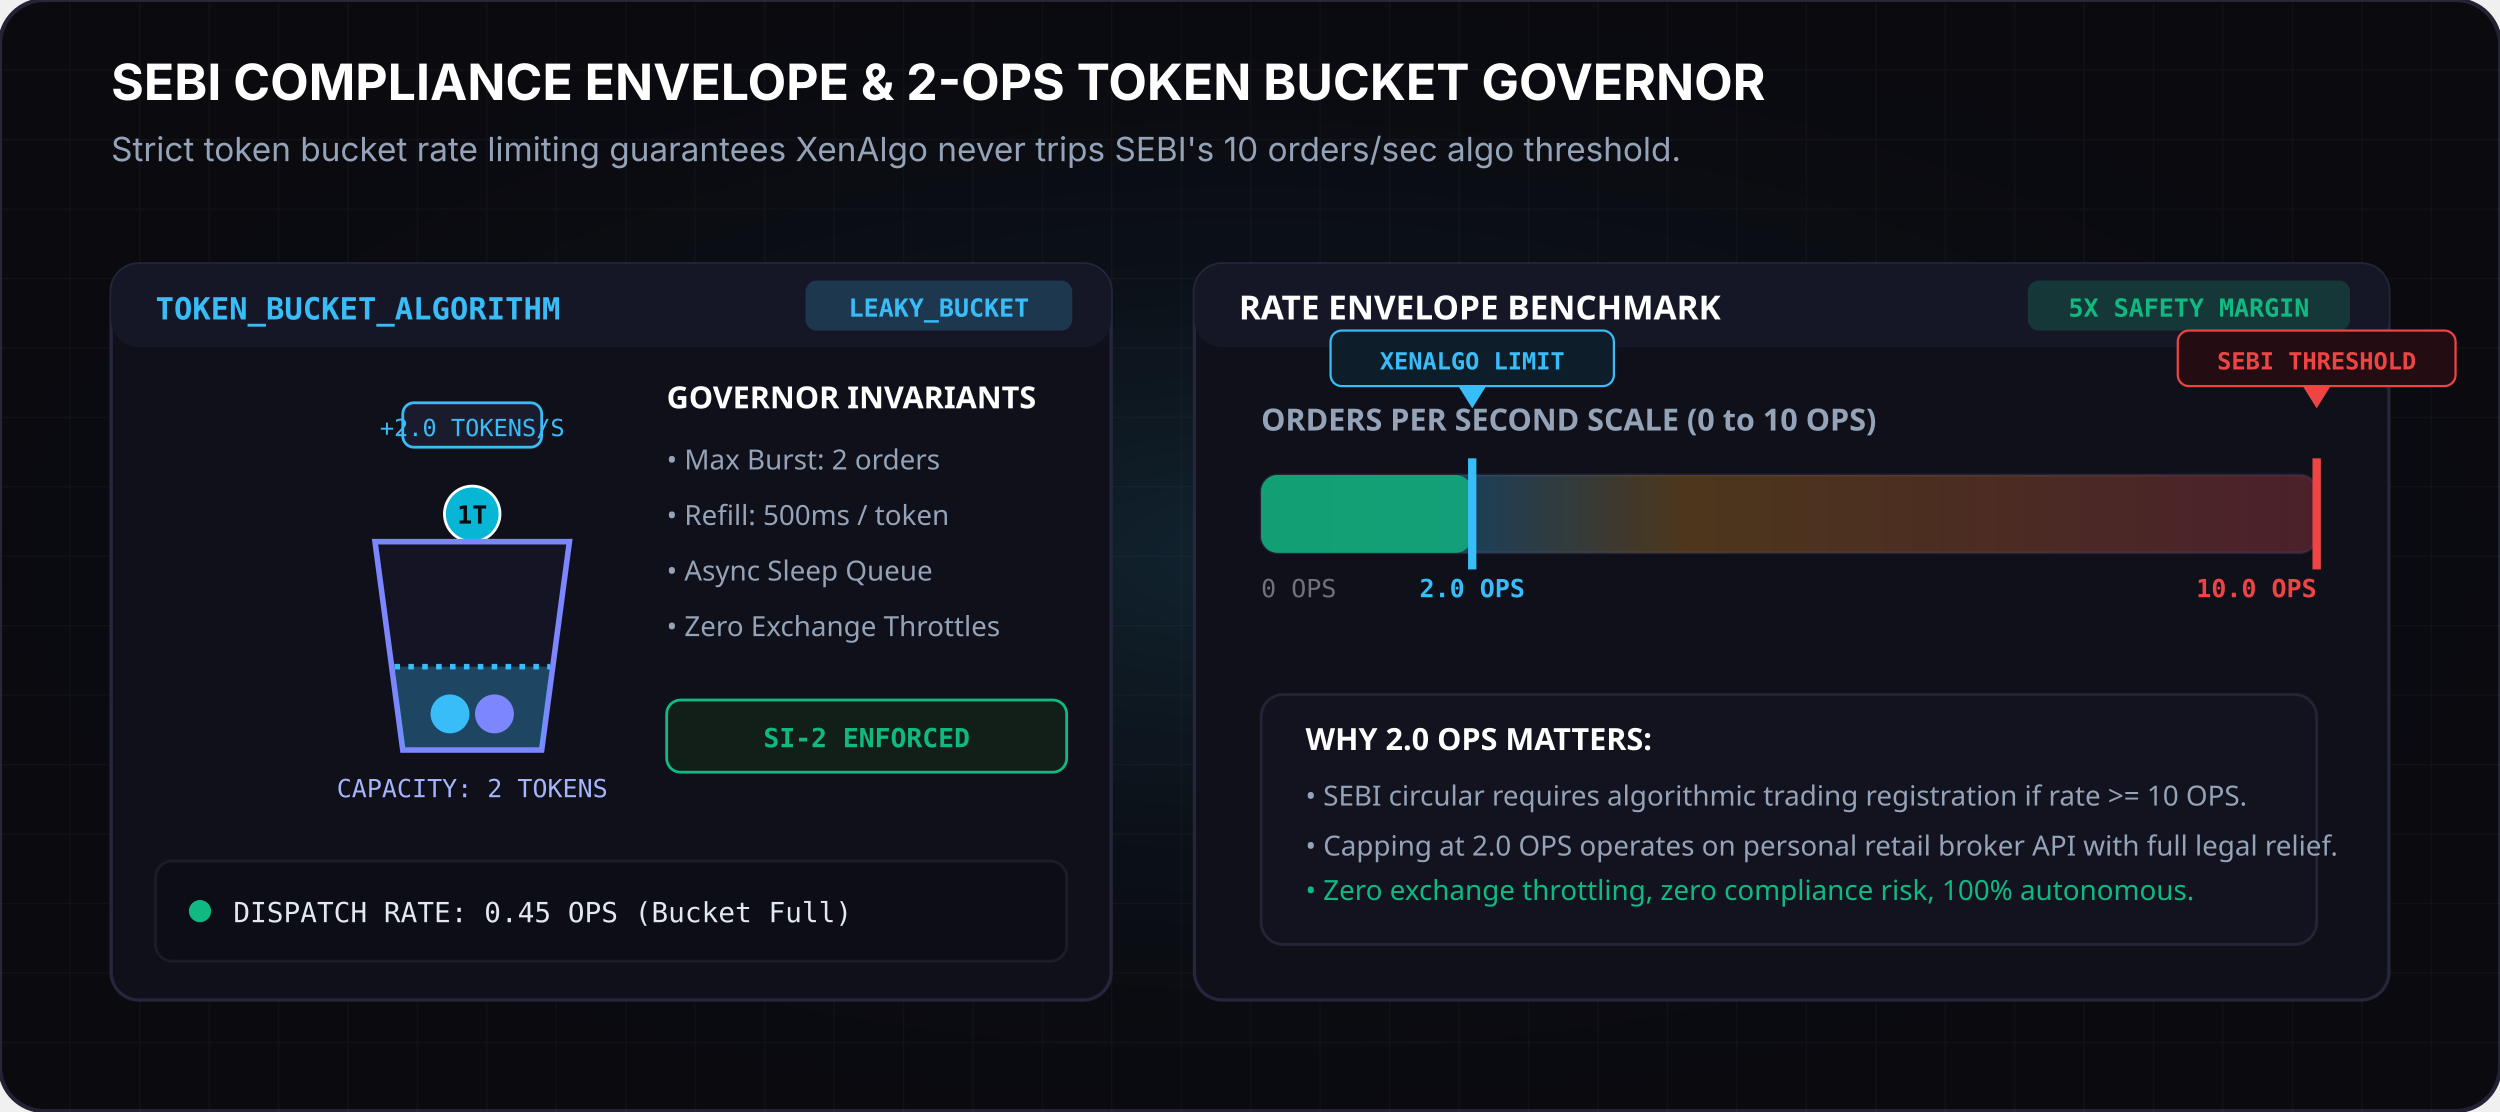
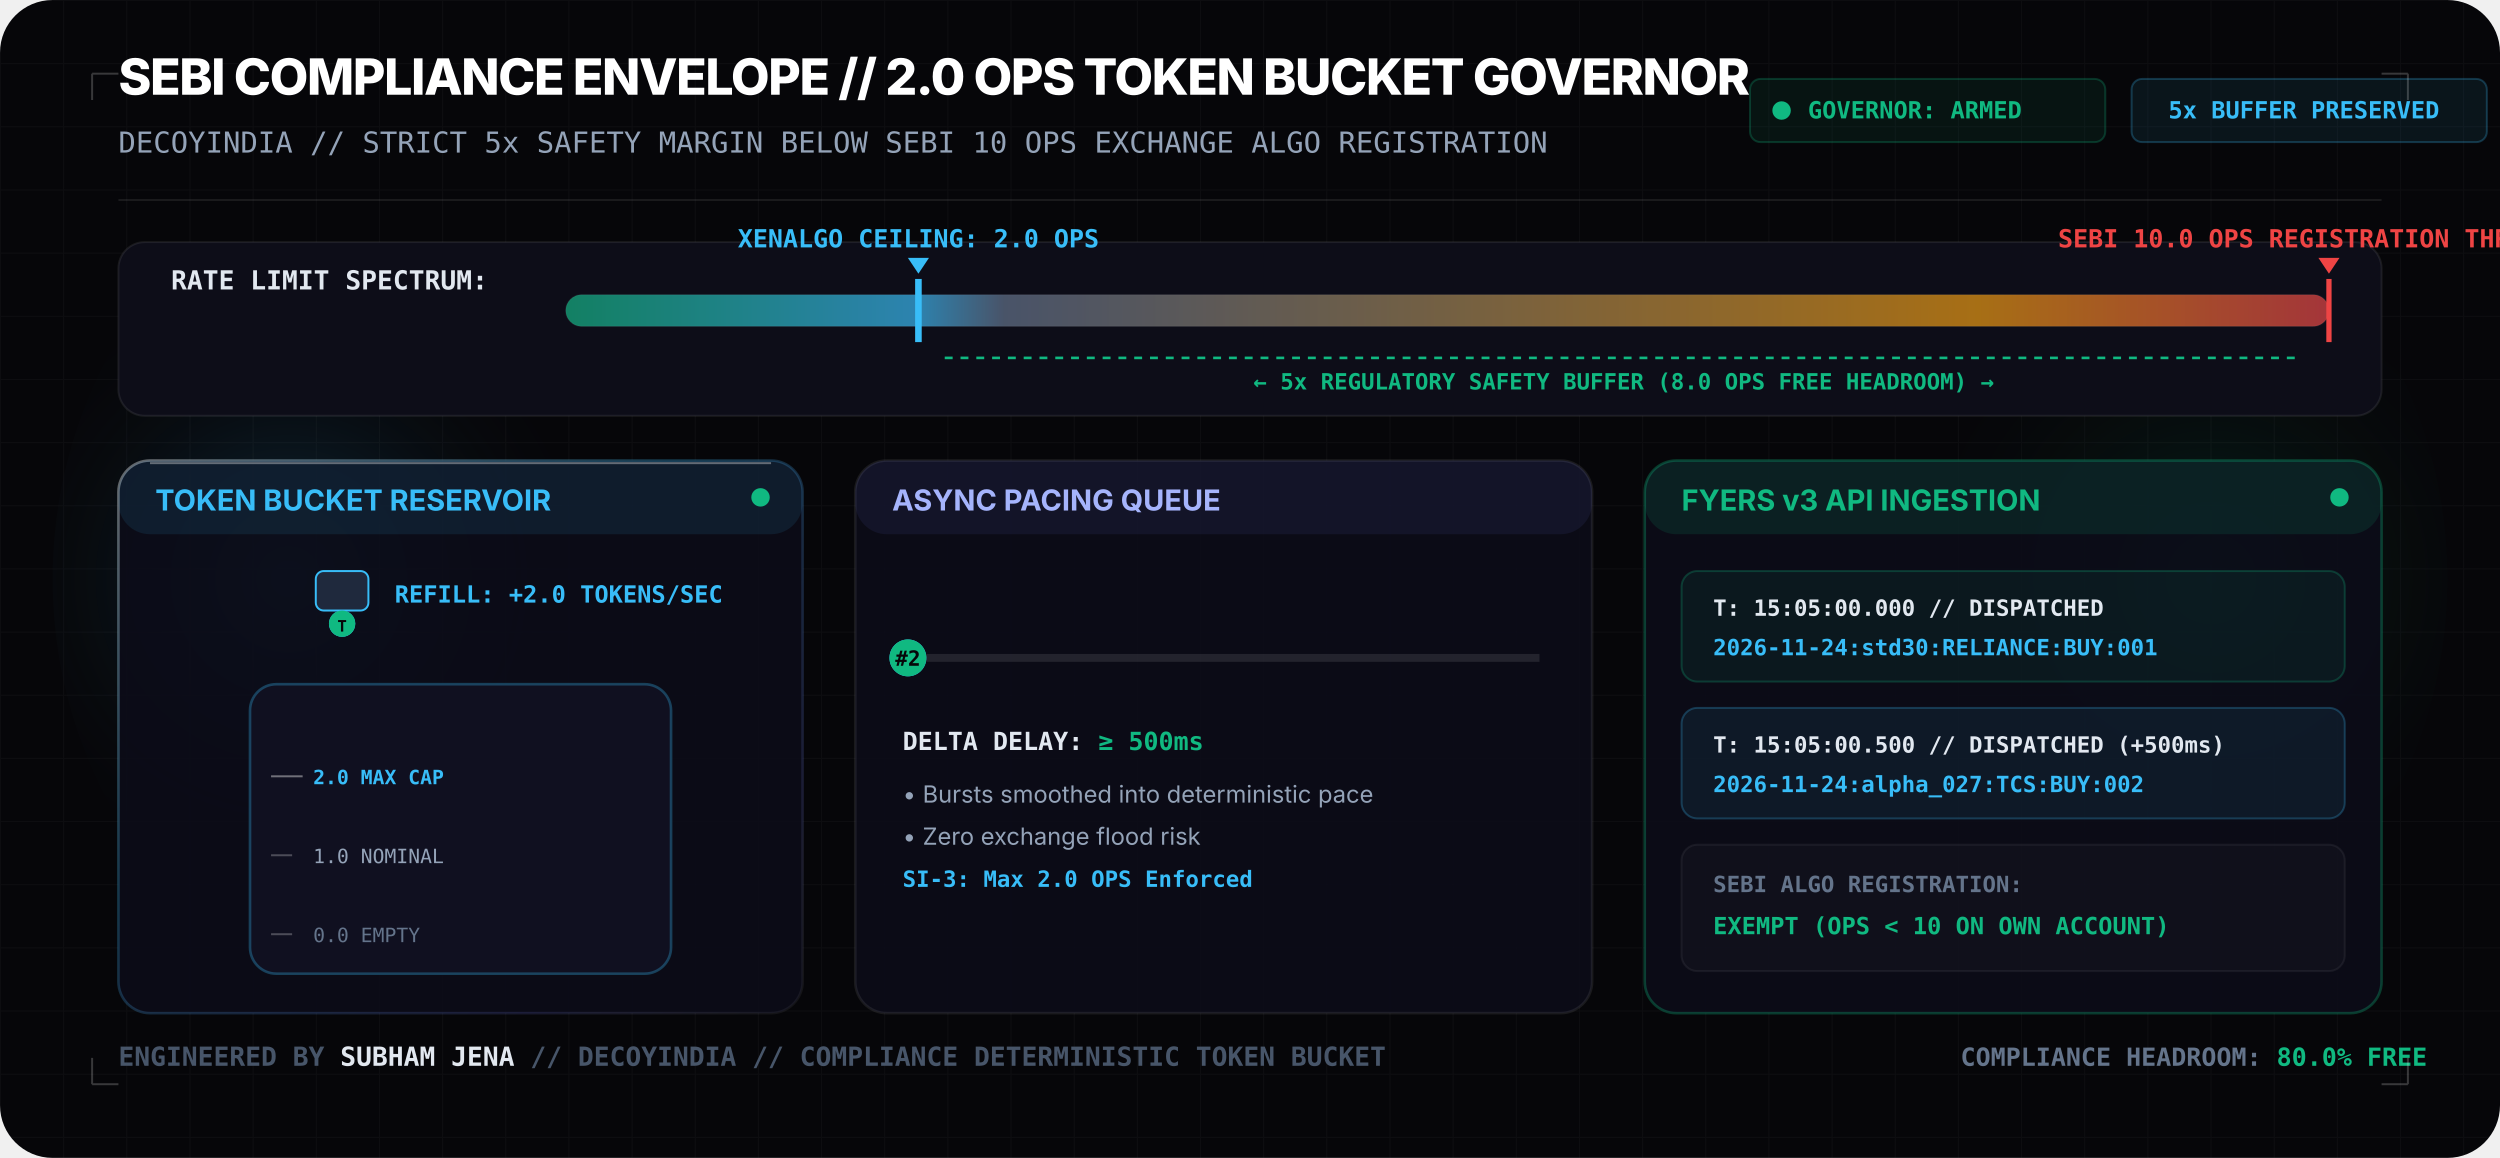
- <svg xmlns="http://www.w3.org/2000/svg" viewBox="0 0 900 400" width="100%" height="auto">
+ <svg xmlns="http://www.w3.org/2000/svg" viewBox="0 0 950 440" width="100%" height="auto">
  <defs>
-     <radialGradient id="govGlow" cx="50%" cy="50%" r="55%">
-       <stop offset="0%" stop-color="#38BDF8" stop-opacity="0.14" />
-       <stop offset="100%" stop-color="#0A0A0F" stop-opacity="0" />
+     <radialGradient id="govSpot1" cx="25%" cy="50%" r="55%">
+       <stop offset="0%" stop-color="#38BDF8" stop-opacity="0.22" />
+       <stop offset="60%" stop-color="#060609" stop-opacity="0" />
    </radialGradient>
-     <linearGradient id="safetyMeterGrad" x1="0%" y1="0%" x2="100%" y2="0%">
+     <radialGradient id="govSpot2" cx="75%" cy="50%" r="55%">
+       <stop offset="0%" stop-color="#10B981" stop-opacity="0.18" />
+       <stop offset="60%" stop-color="#060609" stop-opacity="0" />
+     </radialGradient>
+     <linearGradient id="flaskGlassGrad" x1="0%" y1="0%" x2="100%" y2="100%">
+       <stop offset="0%" stop-color="#FFFFFF" stop-opacity="0.09" />
+       <stop offset="40%" stop-color="#FFFFFF" stop-opacity="0.02" />
+       <stop offset="100%" stop-color="#38BDF8" stop-opacity="0.05" />
+     </linearGradient>
+     <linearGradient id="flaskBorderGrad" x1="0%" y1="0%" x2="100%" y2="100%">
+       <stop offset="0%" stop-color="#FFFFFF" stop-opacity="0.38" />
+       <stop offset="40%" stop-color="#38BDF8" stop-opacity="0.25" />
+       <stop offset="80%" stop-color="#7C86FF" stop-opacity="0.15" />
+       <stop offset="100%" stop-color="#FFFFFF" stop-opacity="0.05" />
+     </linearGradient>
+     <linearGradient id="tokenFluidGrad" x1="0%" y1="0%" x2="0%" y2="100%">
+       <stop offset="0%" stop-color="#38BDF8" stop-opacity="0.6" />
+       <stop offset="50%" stop-color="#0284C7" stop-opacity="0.4" />
+       <stop offset="100%" stop-color="#0F172A" stop-opacity="0.9" />
+     </linearGradient>
+     <linearGradient id="sebiMeterGrad" x1="0%" y1="0%" x2="100%" y2="0%">
      <stop offset="0%" stop-color="#10B981" />
      <stop offset="20%" stop-color="#38BDF8" />
-       <stop offset="40%" stop-color="#F59E0B" />
+       <stop offset="25%" stop-color="#64748B" />
+       <stop offset="80%" stop-color="#F59E0B" />
      <stop offset="100%" stop-color="#EF4444" />
    </linearGradient>
-     <pattern id="govGrid" width="25" height="25" patternUnits="userSpaceOnUse">
-       <path d="M 25 0 L 0 0 0 25" fill="none" stroke="rgba(255,255,255,0.03)" stroke-width="1" />
+     <pattern id="govGrid" width="24" height="24" patternUnits="userSpaceOnUse">
+       <path d="M 24 0 L 0 0 0 24" fill="none" stroke="rgba(255,255,255,0.03)" stroke-width="0.75" />
    </pattern>
+     <clipPath id="flaskClip">
+       <rect x="0" y="0" width="160" height="200" rx="14" />
+     </clipPath>
  </defs>
  <style>
-     @keyframes tokenDrop {
+     /* Kinetic Token Drops and Fluid Sloshing */
+     @keyframes tokenDropFlow {
      0% { transform: translateY(-40px); opacity: 0; }
      20% { opacity: 1; }
      80% { opacity: 1; }
-       100% { transform: translateY(40px); opacity: 0; }
-     }
-     @keyframes pulseMeter {
-       0%, 100% { filter: drop-shadow(0 0 2px #38BDF8); }
-       50% { filter: drop-shadow(0 0 8px #38BDF8); }
-     }
-     @keyframes burstGlow {
-       0%, 100% { opacity: 0.8; }
-       50% { opacity: 0.3; }
+       100% { transform: translateY(45px); opacity: 0; }
+     }
+     @keyframes orderPaceStream {
+       0% { transform: translateX(0px); opacity: 0; }
+       15% { opacity: 1; }
+       85% { opacity: 1; }
+       100% { transform: translateX(240px); opacity: 0; }
+     }
+     @keyframes meterSweepPulse {
+       0%, 100% { filter: drop-shadow(0 0 4px #38BDF8); }
+       50% { filter: drop-shadow(0 0 12px #38BDF8); }
+     }
+     @keyframes beaconBlinkFast {
+       0%, 100% { opacity: 1; filter: drop-shadow(0 0 5px #10B981); }
+       50% { opacity: 0.35; filter: none; }
    }

-     .dropping-token {
-       animation: tokenDrop 2.2s cubic-bezier(0.4, 0, 0.2, 1) infinite;
-     }
-     .meter-glow {
-       animation: pulseMeter 3s ease-in-out infinite;
-     }
-     .badge-pulse {
-       animation: burstGlow 2s ease-in-out infinite;
-     }
+     .drop-token-1 { animation: tokenDropFlow 1.8s cubic-bezier(0.16, 1, 0.3, 1) infinite; }
+     .drop-token-2 { animation: tokenDropFlow 1.8s cubic-bezier(0.16, 1, 0.3, 1) 0.9s infinite; }
+     .paced-order-1 { animation: orderPaceStream 2.5s cubic-bezier(0.16, 1, 0.3, 1) infinite; }
+     .paced-order-2 { animation: orderPaceStream 2.5s cubic-bezier(0.16, 1, 0.3, 1) 1.25s infinite; }
+     .gauge-pulse { animation: meterSweepPulse 2.8s ease-in-out infinite; }
+     .green-flash { animation: beaconBlinkFast 1.6s ease-in-out infinite; }

    @media (prefers-reduced-motion: reduce) {
-       .dropping-token, .meter-glow, .badge-pulse {
+       .drop-token-1, .drop-token-2, .paced-order-1, .paced-order-2,
+       .gauge-pulse, .green-flash {
        animation: none !important;
      }
    }
  </style>
-   <rect width="900" height="400" rx="16" fill="#0A0A0F" stroke="#222234" stroke-width="1.5" />
-   <rect width="900" height="400" fill="url(#govGrid)" rx="16" />
-   <rect width="900" height="400" fill="url(#govGlow)" rx="16" />
-   <g transform="translate(40, 36)">
-     <text font-family="'Segoe UI', 'Inter', -apple-system, sans-serif" font-weight="700" font-size="18" fill="#FFFFFF">
-       SEBI COMPLIANCE ENVELOPE &amp; 2-OPS TOKEN BUCKET GOVERNOR
-     </text>
-     <text y="22" font-family="'Segoe UI', 'Inter', -apple-system, sans-serif" font-weight="400" font-size="12" fill="#94A3B8">
-       Strict token bucket rate limiting guarantees XenAlgo never trips SEBI's 10 orders/sec algo threshold.
-     </text>
-   </g>
-   <g transform="translate(40, 95)">
-     <rect width="360" height="265" rx="10" fill="#0F101A" stroke="#25253C" stroke-width="1.2" />
-     <rect width="360" height="30" rx="10" fill="#161726" />
-     <text x="16" y="20" font-family="'Cascadia Code', monospace" font-size="11" font-weight="700" fill="#38BDF8">TOKEN_BUCKET_ALGORITHM</text>
-     <rect x="250" y="6" width="96" height="18" rx="4" fill="rgba(56,189,248,0.2)" />
-     <text x="298" y="19" text-anchor="middle" font-family="'Cascadia Code', monospace" font-size="9" font-weight="700" fill="#38BDF8">LEAKY_BUCKET</text>
-     <g transform="translate(80, 50)">
-       <rect x="25" y="0" width="50" height="16" rx="4" fill="#1A1B2C" stroke="#38BDF8" stroke-width="1" />
-       <text x="50" y="12" text-anchor="middle" font-family="'Cascadia Code', monospace" font-size="8.5" fill="#38BDF8">+2.0 TOKENS/S</text>
-       <g class="dropping-token" transform="translate(50, 40)">
-         <circle cx="0" cy="0" r="10" fill="#06B6D4" stroke="#FFFFFF" stroke-width="1" />
-         <text x="0" y="3.5" text-anchor="middle" font-family="'Cascadia Code', monospace" font-size="9" font-weight="700" fill="#0A0A0F">1T</text>
-       </g>
-       <path d="M 15 50 L 25 125 L 75 125 L 85 50 Z" fill="#141424" stroke="#7C86FF" stroke-width="2" />
-       <path d="M 22 95 L 25 124 L 75 124 L 78 95 Z" fill="rgba(56,189,248,0.3)" />
-       <line x1="22" y1="95" x2="78" y2="95" stroke="#38BDF8" stroke-width="2" stroke-dasharray="2 3" />
-       <circle cx="42" cy="112" r="7" fill="#38BDF8" />
-       <circle cx="58" cy="112" r="7" fill="#7C86FF" />
-       <text x="50" y="142" text-anchor="middle" font-family="'Cascadia Code', monospace" font-size="9" fill="#A5B4FC">CAPACITY: 2 TOKENS</text>
-     </g>
-     <g transform="translate(200, 52)">
-       <text font-family="'Segoe UI', sans-serif" font-weight="700" font-size="11" fill="#FFFFFF">GOVERNOR INVARIANTS</text>
-       <text y="22" font-family="'Segoe UI', sans-serif" font-size="10" fill="#94A3B8">• Max Burst: 2 orders</text>
-       <text y="42" font-family="'Segoe UI', sans-serif" font-size="10" fill="#94A3B8">• Refill: 500ms / token</text>
-       <text y="62" font-family="'Segoe UI', sans-serif" font-size="10" fill="#94A3B8">• Async Sleep Queue</text>
-       <text y="82" font-family="'Segoe UI', sans-serif" font-size="10" fill="#94A3B8">• Zero Exchange Throttles</text>
-       <rect y="105" width="144" height="26" rx="5" fill="#121F18" stroke="#10B981" stroke-width="1" />
-       <text x="72" y="122" text-anchor="middle" font-family="'Cascadia Code', monospace" font-size="9.5" font-weight="700" fill="#10B981">SI-2 ENFORCED</text>
-     </g>
-     <g transform="translate(16, 215)">
-       <rect width="328" height="36" rx="6" fill="#0C0D16" stroke="rgba(255,255,255,0.06)" stroke-width="1" />
-       <circle cx="16" cy="18" r="4" fill="#10B981" />
-       <text x="28" y="22" font-family="'Cascadia Code', monospace" font-size="10" fill="#E2E8F0">DISPATCH RATE: 0.45 OPS (Bucket Full)</text>
-     </g>
-   </g>
-   <g transform="translate(430, 95)">
-     <rect width="430" height="265" rx="10" fill="#0F101A" stroke="#25253C" stroke-width="1.2" />
-     <rect width="430" height="30" rx="10" fill="#161726" />
-     <text x="16" y="20" font-family="'Segoe UI', sans-serif" font-weight="700" font-size="12" fill="#FFFFFF">RATE ENVELOPE BENCHMARK</text>
-     <rect x="300" y="6" width="116" height="18" rx="4" fill="rgba(16,185,129,0.2)" />
-     <text x="358" y="19" text-anchor="middle" font-family="'Cascadia Code', monospace" font-size="9" font-weight="700" fill="#10B981">5X SAFETY MARGIN</text>
-     <g transform="translate(24, 60)">
-       <text font-family="'Segoe UI', sans-serif" font-size="11" font-weight="600" fill="#94A3B8">ORDERS PER SECOND SCALE (0 to 10 OPS)</text>
-       <rect y="16" width="380" height="28" rx="6" fill="#141422" stroke="#222234" stroke-width="1" />
-       <rect y="16" width="380" height="28" rx="6" fill="url(#safetyMeterGrad)" opacity="0.25" />
-       <rect y="16" width="76" height="28" rx="6" fill="#10B981" opacity="0.8" />
-       <line class="meter-glow" x1="76" y1="10" x2="76" y2="50" stroke="#38BDF8" stroke-width="3" />
-       <line x1="380" y1="10" x2="380" y2="50" stroke="#EF4444" stroke-width="3" />
-       <text x="0" y="60" font-family="'Cascadia Code', monospace" font-size="9" fill="#71717A">0 OPS</text>
-       <text x="76" y="60" text-anchor="middle" font-family="'Cascadia Code', monospace" font-size="9" font-weight="700" fill="#38BDF8">2.0 OPS</text>
-       <text x="380" y="60" text-anchor="end" font-family="'Cascadia Code', monospace" font-size="9" font-weight="700" fill="#EF4444">10.0 OPS</text>
-       <g transform="translate(60, -22)">
-         <polygon points="16,14 11,6 21,6" fill="#38BDF8" />
-         <rect x="-35" y="-14" width="102" height="20" rx="4" fill="#0D1E2A" stroke="#38BDF8" stroke-width="0.8" />
-         <text x="16" y="0" text-anchor="middle" font-family="'Cascadia Code', monospace" font-size="8.5" font-weight="700" fill="#38BDF8">XENALGO LIMIT</text>
-       </g>
-       <g transform="translate(365, -22)">
-         <polygon points="15,14 10,6 20,6" fill="#EF4444" />
-         <rect x="-35" y="-14" width="100" height="20" rx="4" fill="#240D12" stroke="#EF4444" stroke-width="0.8" />
-         <text x="15" y="0" text-anchor="middle" font-family="'Cascadia Code', monospace" font-size="8.5" font-weight="700" fill="#EF4444">SEBI THRESHOLD</text>
-       </g>
-     </g>
-     <g transform="translate(24, 155)">
-       <rect width="380" height="90" rx="8" fill="#131320" stroke="#242436" stroke-width="1" />
-       <g transform="translate(16, 20)">
-         <text font-family="'Segoe UI', sans-serif" font-weight="700" font-size="11" fill="#FFFFFF">WHY 2.0 OPS MATTERS:</text>
-         <text y="20" font-family="'Segoe UI', sans-serif" font-size="10" fill="#94A3B8">
-           • SEBI circular requires algorithmic trading registration if rate &gt;= 10 OPS.
-         </text>
-         <text y="38" font-family="'Segoe UI', sans-serif" font-size="10" fill="#94A3B8">
-           • Capping at 2.0 OPS operates on personal retail broker API with full legal relief.
-         </text>
-         <text y="54" font-family="'Segoe UI', sans-serif" font-size="10" fill="#10B981">
-           • Zero exchange throttling, zero compliance risk, 100% autonomous.
-         </text>
-       </g>
-     </g>
+   <rect width="950" height="440" fill="#060609" rx="20" />
+   <rect width="950" height="440" fill="url(#govGrid)" rx="20" />
+   <circle cx="200" cy="220" r="180" fill="url(#govSpot1)" />
+   <circle cx="750" cy="220" r="180" fill="url(#govSpot2)" />
+   <g transform="translate(45, 36)">
+     <text font-family="'Inter', -apple-system, sans-serif" font-size="19" font-weight="800" fill="#FFFFFF" letter-spacing="-0.5px">
+       SEBI COMPLIANCE ENVELOPE // 2.0 OPS TOKEN BUCKET GOVERNOR
+     </text>
+     <text y="22" font-family="'JetBrains Mono', monospace" font-size="11" font-weight="500" fill="#94A3B8">
+       DECOYINDIA // STRICT 5x SAFETY MARGIN BELOW SEBI 10 OPS EXCHANGE ALGO REGISTRATION
+     </text>
+     <g transform="translate(620, -6)">
+       <rect x="0" y="0" width="135" height="24" rx="4" fill="rgba(16,185,129,0.08)" stroke="rgba(16,185,129,0.25)" stroke-width="0.75" />
+       <circle class="green-flash" cx="12" cy="12" r="3.5" fill="#10B981" />
+       <text x="22" y="15" font-family="'JetBrains Mono', monospace" font-size="9" font-weight="700" fill="#10B981">GOVERNOR: ARMED</text>
+       <rect x="145" y="0" width="135" height="24" rx="4" fill="rgba(56,189,248,0.08)" stroke="rgba(56,189,248,0.25)" stroke-width="0.75" />
+       <text x="14" y="15" transform="translate(145,0)" font-family="'JetBrains Mono', monospace" font-size="9" font-weight="700" fill="#38BDF8">5x BUFFER PRESERVED</text>
+     </g>
+   </g>
+   <line x1="45" y1="76" x2="905" y2="76" stroke="rgba(255,255,255,0.08)" stroke-width="0.75" />
+   <g transform="translate(45, 92)">
+     <rect width="860" height="66" rx="10" fill="#0D0D18" stroke="rgba(255,255,255,0.08)" stroke-width="0.75" />
+     <g transform="translate(20, 18)">
+       <text font-family="'JetBrains Mono', monospace" font-size="10" font-weight="700" fill="#E2E8F0">
+         RATE LIMIT SPECTRUM:
+       </text>
+       <rect x="150" y="2" width="670" height="12" rx="6" fill="#181828" stroke="rgba(255,255,255,0.06)" stroke-width="0.5" />
+       <rect x="150" y="2" width="670" height="12" rx="6" fill="url(#sebiMeterGrad)" opacity="0.65" />
+       <line class="gauge-pulse" x1="284" y1="-4" x2="284" y2="20" stroke="#38BDF8" stroke-width="2.5" />
+       <polygon points="284,-6 280,-12 288,-12" fill="#38BDF8" />
+       <text x="284" y="-16" text-anchor="middle" font-family="'JetBrains Mono', monospace" font-size="9.5" font-weight="800" fill="#38BDF8">
+         XENALGO CEILING: 2.0 OPS
+       </text>
+       <line x1="294" y1="26" x2="810" y2="26" stroke="#10B981" stroke-width="1" stroke-dasharray="3 3" />
+       <text x="552" y="38" text-anchor="middle" font-family="'JetBrains Mono', monospace" font-size="8.5" font-weight="600" fill="#10B981">
+         ← 5x REGULATORY SAFETY BUFFER (8.0 OPS FREE HEADROOM) →
+       </text>
+       <line x1="820" y1="-4" x2="820" y2="20" stroke="#EF4444" stroke-width="2" />
+       <polygon points="820,-6 816,-12 824,-12" fill="#EF4444" />
+       <text x="820" y="-16" text-anchor="middle" font-family="'JetBrains Mono', monospace" font-size="9.5" font-weight="800" fill="#EF4444">
+         SEBI 10.0 OPS REGISTRATION THRESHOLD
+       </text>
+     </g>
+   </g>
+   <g transform="translate(45, 175)">
+     <g transform="translate(0, 0)">
+       <rect width="260" height="210" rx="12" fill="#0C0C18" fill-opacity="0.88" stroke="url(#flaskBorderGrad)" stroke-width="1" />
+       <rect width="260" height="28" rx="12" fill="rgba(56,189,248,0.1)" />
+       <path d="M 12 1 L 248 1" stroke="#FFFFFF" stroke-opacity="0.35" stroke-width="0.75" />
+       <text x="14" y="19" font-family="'Inter', sans-serif" font-size="11" font-weight="700" fill="#38BDF8">
+         TOKEN BUCKET RESERVOIR
+       </text>
+       <circle cx="244" cy="14" r="3.5" fill="#10B981" />
+       <g transform="translate(50, 42)">
+         <rect x="25" y="0" width="20" height="15" rx="3" fill="#1F293D" stroke="#38BDF8" stroke-width="0.75" />
+         <text x="55" y="12" font-family="'JetBrains Mono', monospace" font-size="9" font-weight="700" fill="#38BDF8">
+           REFILL: +2.0 TOKENS/SEC
+         </text>
+         <g class="drop-token-1">
+           <circle cx="35" cy="20" r="5" fill="#38BDF8" />
+           <text x="35" y="23" text-anchor="middle" font-family="'JetBrains Mono', monospace" font-size="6" font-weight="800" fill="#060609">T</text>
+         </g>
+         <g class="drop-token-2">
+           <circle cx="35" cy="20" r="5" fill="#10B981" />
+           <text x="35" y="23" text-anchor="middle" font-family="'JetBrains Mono', monospace" font-size="6" font-weight="800" fill="#060609">T</text>
+         </g>
+       </g>
+       <g transform="translate(50, 85)">
+         <rect width="160" height="110" rx="10" fill="#101020" stroke="rgba(56,189,248,0.3)" stroke-width="1" />
+         <g clip-path="url(#flaskClip)">
+           <path fill="url(#tokenFluidGrad)">
+             <animate attributeName="d" dur="3.5s" repeatCount="indefinite" values="                 M 0 50 Q 40 40 80 50 T 160 50 L 160 110 L 0 110 Z;                 M 0 50 Q 40 60 80 45 T 160 50 L 160 110 L 0 110 Z;                 M 0 50 Q 40 40 80 50 T 160 50 L 160 110 L 0 110 Z" />
+           </path>
+         </g>
+         <line x1="8" y1="35" x2="20" y2="35" stroke="rgba(255,255,255,0.4)" stroke-width="0.75" />
+         <text x="24" y="38" font-family="'JetBrains Mono', monospace" font-size="7.5" font-weight="600" fill="#38BDF8">2.0 MAX CAP</text>
+         <line x1="8" y1="65" x2="16" y2="65" stroke="rgba(255,255,255,0.25)" stroke-width="0.75" />
+         <text x="24" y="68" font-family="'JetBrains Mono', monospace" font-size="7.5" font-weight="500" fill="#94A3B8">1.0 NOMINAL</text>
+         <line x1="8" y1="95" x2="16" y2="95" stroke="rgba(255,255,255,0.25)" stroke-width="0.75" />
+         <text x="24" y="98" font-family="'JetBrains Mono', monospace" font-size="7.5" font-weight="500" fill="#64748B">0.0 EMPTY</text>
+       </g>
+     </g>
+     <g transform="translate(280, 0)">
+       <rect width="280" height="210" rx="12" fill="#0C0C18" fill-opacity="0.88" stroke="rgba(255,255,255,0.08)" stroke-width="1" />
+       <rect width="280" height="28" rx="12" fill="rgba(124,134,255,0.08)" />
+       <text x="14" y="19" font-family="'Inter', sans-serif" font-size="11" font-weight="700" fill="#A5B4FC">
+         ASYNC PACING QUEUE
+       </text>
+       <line x1="20" y1="75" x2="260" y2="75" stroke="rgba(255,255,255,0.1)" stroke-width="3" />
+       <g class="paced-order-1" transform="translate(20, 75)">
+         <circle cx="0" cy="0" r="7" fill="#38BDF8" />
+         <text x="0" y="3" text-anchor="middle" font-family="'JetBrains Mono', monospace" font-size="8" font-weight="800" fill="#060609">#1</text>
+       </g>
+       <g class="paced-order-2" transform="translate(20, 75)">
+         <circle cx="0" cy="0" r="7" fill="#10B981" />
+         <text x="0" y="3" text-anchor="middle" font-family="'JetBrains Mono', monospace" font-size="8" font-weight="800" fill="#060609">#2</text>
+       </g>
+       <g transform="translate(18, 110)">
+         <text font-family="'JetBrains Mono', monospace" font-size="9.5" font-weight="700" fill="#E2E8F0">
+           DELTA DELAY: <tspan fill="#10B981">≥ 500ms</tspan>
+         </text>
+         <text y="20" font-family="'Inter', sans-serif" font-size="9" font-weight="400" fill="#94A3B8">
+           • Bursts smoothed into deterministic pace
+         </text>
+         <text y="36" font-family="'Inter', sans-serif" font-size="9" font-weight="400" fill="#94A3B8">
+           • Zero exchange flood risk
+         </text>
+         <text y="52" font-family="'JetBrains Mono', monospace" font-size="8.5" font-weight="600" fill="#38BDF8">
+           SI-3: Max 2.0 OPS Enforced
+         </text>
+       </g>
+     </g>
+     <g transform="translate(580, 0)">
+       <rect width="280" height="210" rx="12" fill="#0C0C18" fill-opacity="0.88" stroke="rgba(16,185,129,0.3)" stroke-width="1" />
+       <rect width="280" height="28" rx="12" fill="rgba(16,185,129,0.12)" />
+       <text x="14" y="19" font-family="'Inter', sans-serif" font-size="11" font-weight="700" fill="#10B981">
+         FYERS v3 API INGESTION
+       </text>
+       <circle cx="264" cy="14" r="3.5" fill="#10B981" />
+       <g transform="translate(14, 42)">
+         <rect width="252" height="42" rx="6" fill="rgba(16,185,129,0.08)" stroke="rgba(16,185,129,0.25)" stroke-width="0.75" />
+         <text x="12" y="17" font-family="'JetBrains Mono', monospace" font-size="8.5" font-weight="700" fill="#E2E8F0">
+           T: 15:05:00.000 // DISPATCHED
+         </text>
+         <text x="12" y="32" font-family="'JetBrains Mono', monospace" font-size="8.5" font-weight="700" fill="#38BDF8">
+           2026-11-24:std30:RELIANCE:BUY:001
+         </text>
+       </g>
+       <g transform="translate(14, 94)">
+         <rect width="252" height="42" rx="6" fill="rgba(56,189,248,0.08)" stroke="rgba(56,189,248,0.25)" stroke-width="0.75" />
+         <text x="12" y="17" font-family="'JetBrains Mono', monospace" font-size="8.5" font-weight="700" fill="#E2E8F0">
+           T: 15:05:00.500 // DISPATCHED (+500ms)
+         </text>
+         <text x="12" y="32" font-family="'JetBrains Mono', monospace" font-size="8.5" font-weight="700" fill="#38BDF8">
+           2026-11-24:alpha_027:TCS:BUY:002
+         </text>
+       </g>
+       <g transform="translate(14, 146)">
+         <rect width="252" height="48" rx="6" fill="rgba(255,255,255,0.02)" stroke="rgba(255,255,255,0.06)" stroke-width="0.75" />
+         <text x="12" y="18" font-family="'JetBrains Mono', monospace" font-size="8.5" font-weight="600" fill="#64748B">
+           SEBI ALGO REGISTRATION:
+         </text>
+         <text x="12" y="34" font-family="'JetBrains Mono', monospace" font-size="9" font-weight="700" fill="#10B981">
+           EXEMPT (OPS &lt; 10 ON OWN ACCOUNT)
+         </text>
+       </g>
+     </g>
+   </g>
+   <g transform="translate(45, 405)">
+     <text font-family="'JetBrains Mono', monospace" font-size="10" font-weight="600" fill="#475569">
+       ENGINEERED BY <tspan fill="#E2E8F0" font-weight="700">SUBHAM JENA</tspan> // DECOYINDIA // COMPLIANCE DETERMINISTIC TOKEN BUCKET
+     </text>
+     <text x="700" y="0" font-family="'JetBrains Mono', monospace" font-size="9.5" font-weight="600" fill="#64748B">
+       COMPLIANCE HEADROOM: <tspan fill="#10B981">80.0% FREE</tspan>
+     </text>
+   </g>
+   <g stroke="rgba(255,255,255,0.2)" stroke-width="0.75">
+     <path d="M 35 28 L 45 28 M 35 28 L 35 38" />
+     <path d="M 915 28 L 905 28 M 915 28 L 915 38" />
+     <path d="M 35 412 L 45 412 M 35 412 L 35 402" />
+     <path d="M 915 412 L 905 412 M 915 412 L 915 402" />
  </g>
</svg>
